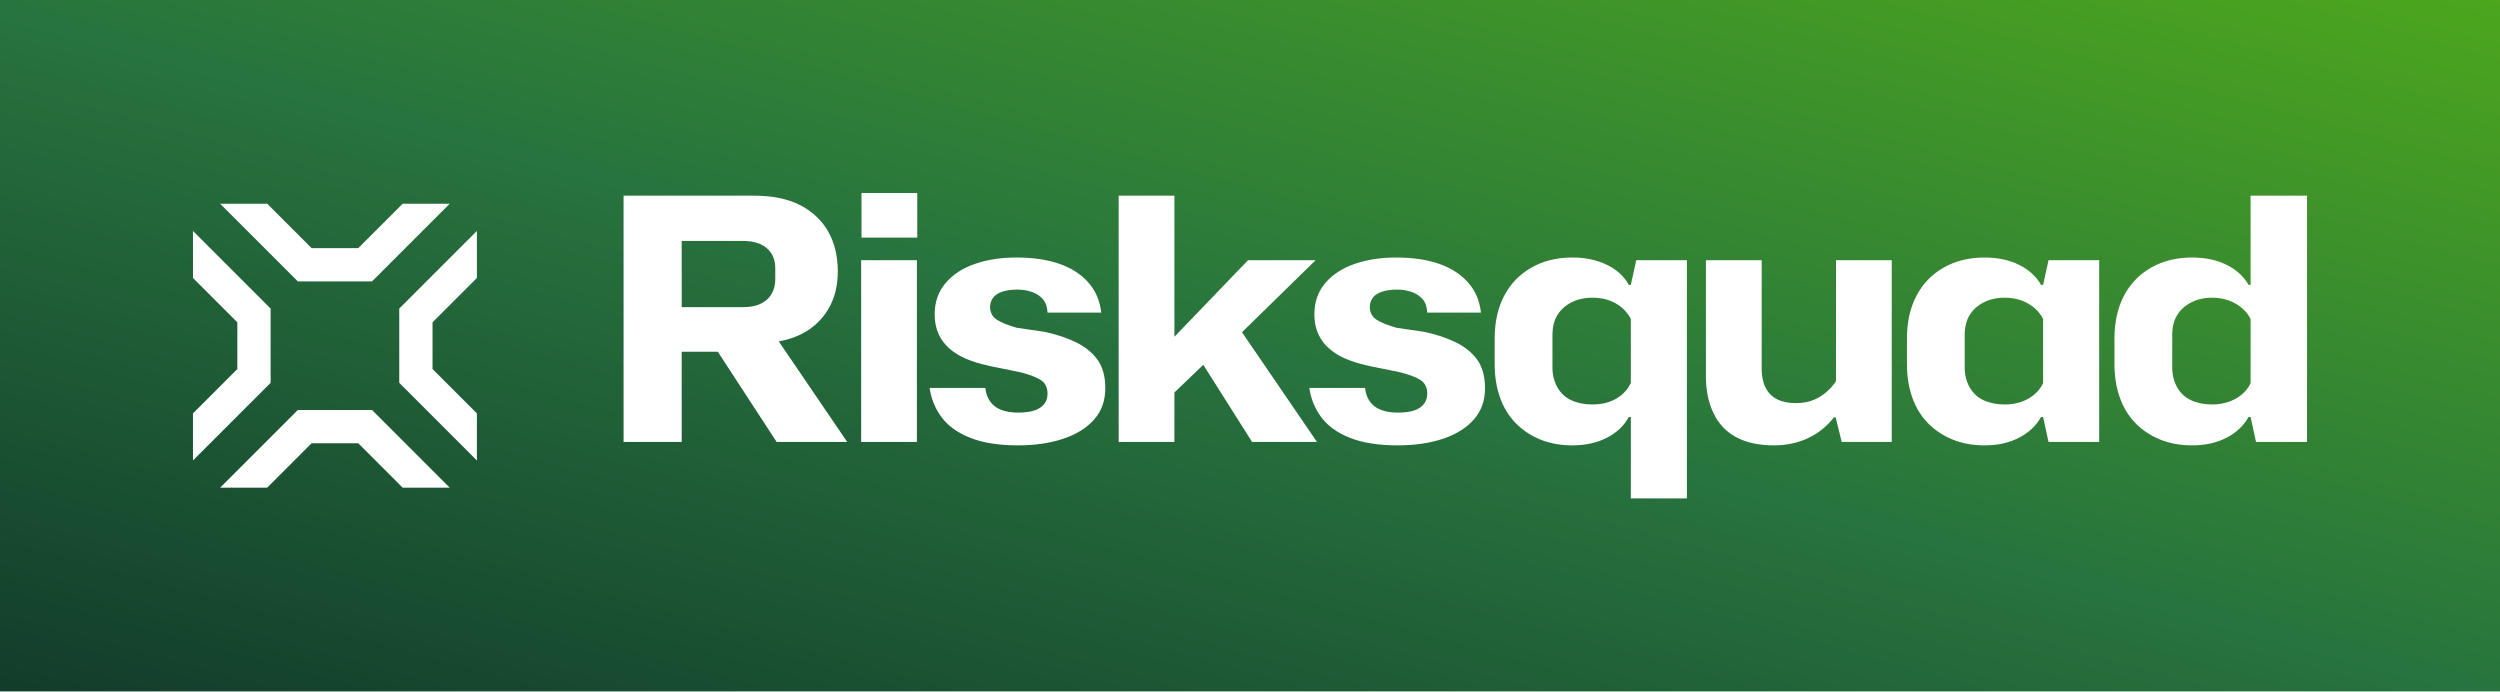
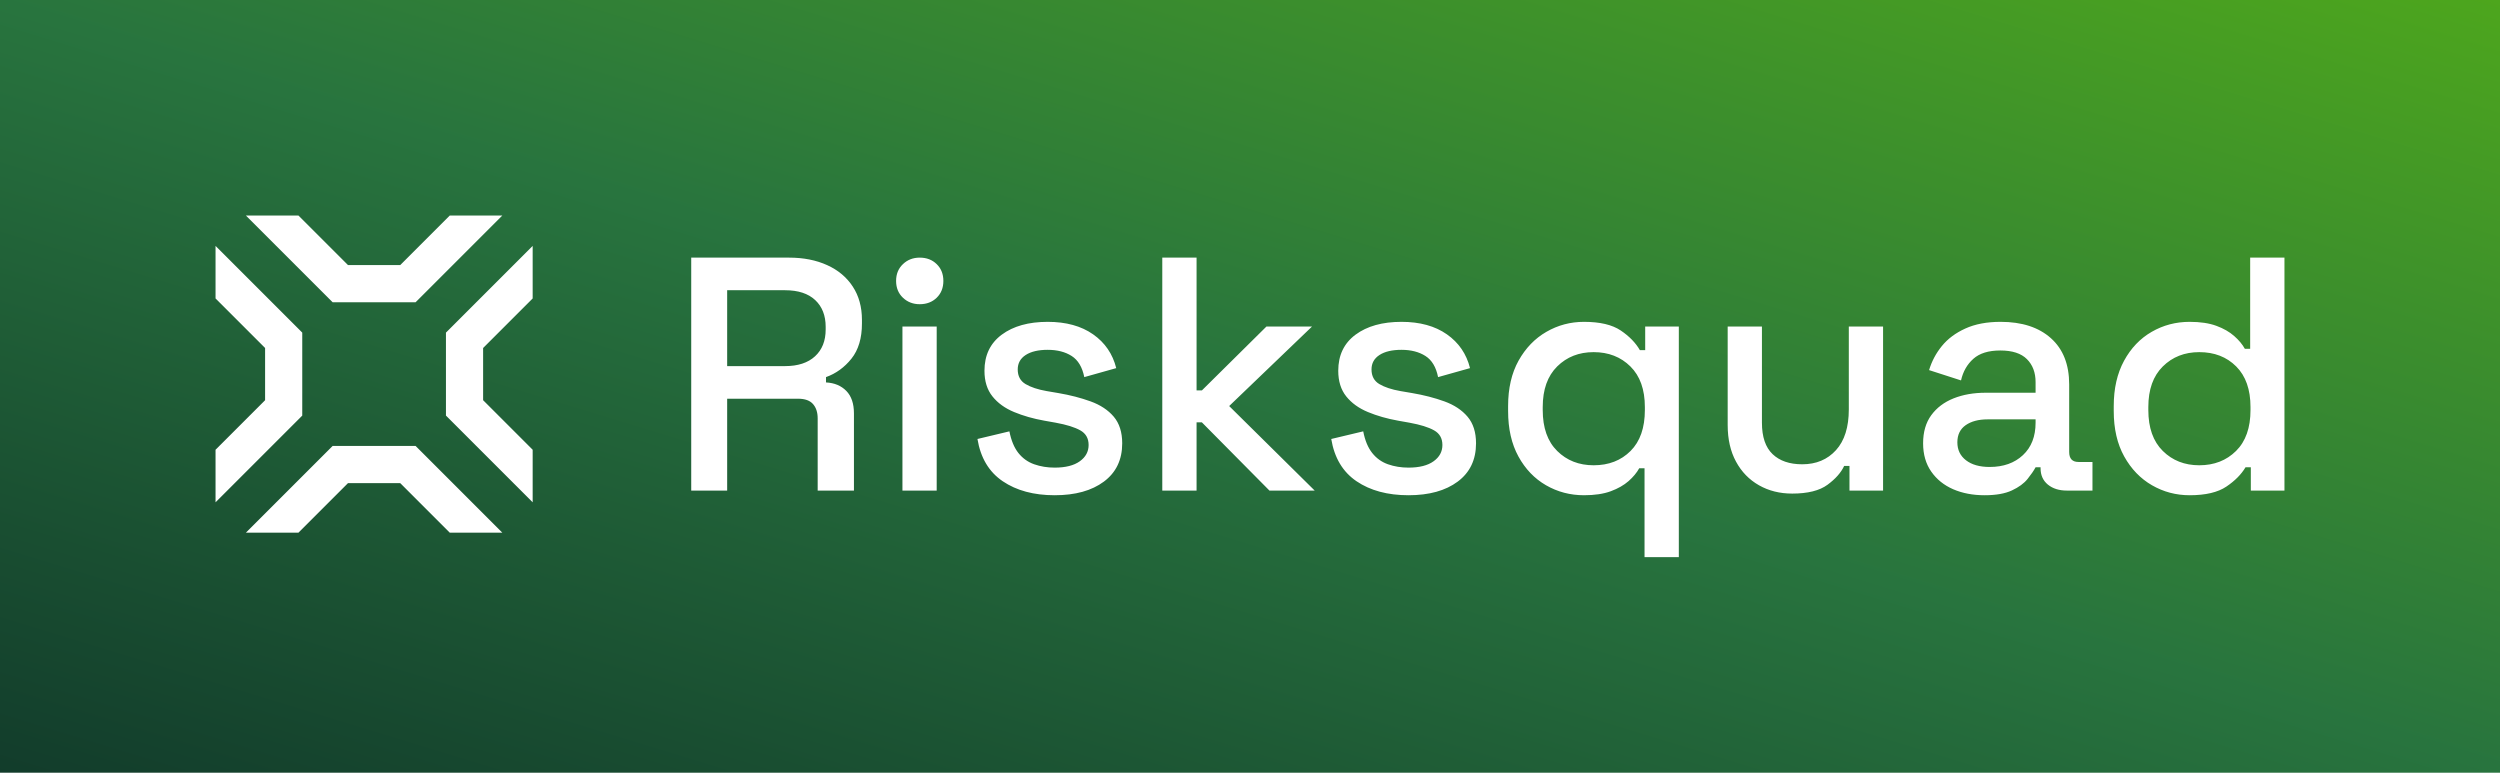
- <svg xmlns="http://www.w3.org/2000/svg" viewBox="0 0 845.32 233.77" width="845.32" height="233.77" role="img">
+ <svg xmlns="http://www.w3.org/2000/svg" viewBox="0 0 756.81 233.91" width="756.81" height="233.91" role="img">
  <defs>
    <linearGradient id="field" x1="0" y1="1" x2="1" y2="0">
      <stop offset="0" stop-color="#123c2b" />
      <stop offset="0.5" stop-color="#28743e" />
      <stop offset="1" stop-color="#4da61d" />
    </linearGradient>
  </defs>
-   <rect width="845.32" height="233.77" fill="url(#field)" />
+   <rect width="756.81" height="233.91" fill="url(#field)" />
  <g transform="translate(65.25 65.25)">
-     <path fill="#ffffff" d="M9.19 3.64L25.1 3.64L40.1 18.64L55.9 18.64L70.9 3.64L86.81 3.64L60.56 29.89L35.44 29.89ZM96 12.83L96 28.74L81 43.74L81 59.53L96 74.53L96 90.44L69.75 64.19L69.75 39.08ZM86.81 99.64L70.9 99.64L55.9 84.64L40.1 84.64L25.1 99.64L9.19 99.64L35.44 73.39L60.56 73.39ZM0 90.44L0 74.53L15 59.53L15 43.74L0 28.74L0 12.83L26.25 39.08L26.25 64.19Z" />
-     <path fill="#ffffff" d="M145.6 84.19L145.6 0.91L189.58 0.91Q199.06 0.91 205.29 4.11Q211.51 7.31 214.77 13.02Q218.03 18.74 218.03 26.5Q218.03 33.13 215.46 38.1Q212.88 43.07 208.37 46.15Q203.86 49.24 197.58 50.27L197.01 50.15L197.12 48.78L221.22 84.19L197.35 84.19L177.47 53.69L163.53 53.69L163.53 38.61L185.92 38.61Q191.29 38.61 194.09 36.04Q196.89 33.47 196.89 29.13L196.89 25.48Q196.89 21.13 194.04 18.68Q191.18 16.22 185.92 16.22L165.25 16.22L165.25 84.19ZM225.93 84.19L225.93 22.73L244.78 22.73L244.78 84.19ZM226.05 15.08L226.05 0L244.9 0L244.9 15.08ZM278.89 85.34Q269.3 85.34 262.9 82.82Q256.5 80.31 253.19 75.91Q249.88 71.51 249.08 65.92L267.93 65.92Q268.16 68.54 269.53 70.49Q270.9 72.43 273.3 73.34Q275.7 74.26 279.01 74.26Q284.15 74.26 286.55 72.54Q288.95 70.83 288.95 67.86Q288.95 64.66 286.55 63.17Q284.15 61.69 279.47 60.55L269.87 58.61Q262.79 57.12 258.73 54.72Q254.68 52.32 252.73 48.89Q250.79 45.47 250.79 41.01Q250.79 34.84 254.45 30.5Q258.1 26.16 264.39 23.99Q270.67 21.82 278.32 21.82Q286.78 21.82 292.89 23.93Q299 26.05 302.71 30.22Q306.43 34.39 307.11 40.44L288.95 40.44Q288.83 37.58 287.4 35.93Q285.98 34.27 283.69 33.47Q281.41 32.67 278.78 32.67Q275.81 32.67 273.7 33.36Q271.58 34.04 270.55 35.41Q269.53 36.79 269.53 38.5Q269.53 41.24 271.64 42.73Q273.75 44.21 278.55 45.58L287.92 46.95Q293.86 48.21 298.49 50.44Q303.11 52.66 305.8 56.32Q308.48 59.98 308.48 66.03Q308.48 72.31 304.71 76.6Q300.94 80.88 294.26 83.11Q287.58 85.34 278.89 85.34ZM313 84.19L313 0.91L331.85 0.91L331.85 84.19ZM358.12 84.19L339.62 54.95L353.67 45.58L380.06 84.19ZM330.48 68.77L330.71 49.81L356.75 22.73L379.6 22.73L348.3 53.35L346.81 53.12ZM407.29 85.34Q397.69 85.34 391.29 82.82Q384.89 80.31 381.58 75.91Q378.27 71.51 377.47 65.92L396.32 65.92Q396.55 68.54 397.92 70.49Q399.29 72.43 401.69 73.34Q404.09 74.26 407.4 74.26Q412.54 74.26 414.94 72.54Q417.34 70.83 417.34 67.86Q417.34 64.66 414.94 63.17Q412.54 61.69 407.86 60.55L398.26 58.61Q391.18 57.12 387.12 54.72Q383.07 52.32 381.12 48.89Q379.18 45.47 379.18 41.01Q379.18 34.84 382.84 30.5Q386.49 26.16 392.78 23.99Q399.06 21.82 406.71 21.82Q415.17 21.82 421.28 23.93Q427.39 26.05 431.1 30.22Q434.82 34.39 435.5 40.44L417.34 40.44Q417.22 37.58 415.8 35.93Q414.37 34.27 412.08 33.47Q409.8 32.67 407.17 32.67Q404.2 32.67 402.09 33.36Q399.97 34.04 398.95 35.41Q397.92 36.79 397.92 38.5Q397.92 41.24 400.03 42.73Q402.14 44.21 406.94 45.58L416.31 46.95Q422.25 48.21 426.88 50.44Q431.5 52.66 434.19 56.32Q436.87 59.98 436.87 66.03Q436.87 72.31 433.1 76.6Q429.33 80.88 422.65 83.11Q415.97 85.34 407.29 85.34ZM486.18 103.27L486.18 75.74L485.5 75.74Q483.1 80.2 478.07 82.77Q473.04 85.34 466.42 85.34Q460.36 85.34 455.51 83.34Q450.65 81.34 447.17 77.74Q443.68 74.14 441.91 69.06Q440.14 63.97 440.14 57.92L440.14 49.24Q440.14 40.9 443.34 34.79Q446.54 28.67 452.54 25.25Q458.53 21.82 466.42 21.82Q473.04 21.82 478.07 24.28Q483.1 26.73 485.5 31.07L486.18 31.07L488.01 22.73L505.14 22.73L505.14 103.27ZM473.16 71.51Q477.84 71.51 481.21 69.57Q484.58 67.63 486.18 64.2L486.18 42.61Q484.58 39.41 481.21 37.41Q477.84 35.41 473.16 35.41Q469.16 35.41 466.07 37.01Q462.99 38.61 461.33 41.3Q459.68 43.98 459.68 48.1L459.68 59.06Q459.68 62.72 461.33 65.69Q462.99 68.66 466.07 70.09Q469.16 71.51 473.16 71.51ZM574.4 22.73L574.4 84.19L557.49 84.19L555.43 75.86L554.86 75.86Q551.32 80.42 546.12 82.88Q540.93 85.34 534.53 85.34Q526.99 85.34 521.85 82.6Q516.71 79.85 514.14 74.48Q511.57 69.12 511.57 62.15L511.57 22.73L530.42 22.73L530.42 59.52Q530.42 63.17 531.73 65.8Q533.04 68.43 535.61 69.74Q538.18 71.06 541.95 71.06Q546.52 71.06 549.95 69Q553.38 66.94 555.55 63.63L555.55 22.73ZM605.81 85.34Q599.76 85.34 594.9 83.34Q590.05 81.34 586.56 77.74Q583.08 74.14 581.31 69.06Q579.54 63.97 579.54 57.92L579.54 49.24Q579.54 40.9 582.74 34.79Q585.94 28.67 591.93 25.25Q597.93 21.82 605.81 21.82Q612.44 21.82 617.41 24.28Q622.38 26.73 624.89 31.07L625.58 31.07L627.41 22.73L644.54 22.73L644.54 84.19L627.41 84.19L625.58 75.74L624.89 75.74Q622.38 80.2 617.41 82.77Q612.44 85.34 605.81 85.34ZM612.55 71.51Q617.12 71.51 620.55 69.57Q623.98 67.63 625.58 64.32L625.58 42.61Q623.98 39.41 620.55 37.41Q617.12 35.41 612.55 35.41Q608.56 35.41 605.47 37.01Q602.39 38.61 600.73 41.3Q599.07 43.98 599.07 48.1L599.07 59.06Q599.07 62.72 600.73 65.69Q602.39 68.66 605.47 70.09Q608.56 71.51 612.55 71.51ZM675.98 85.34Q669.93 85.34 665.07 83.34Q660.22 81.34 656.73 77.74Q653.25 74.14 651.48 69.06Q649.71 63.97 649.71 57.92L649.71 49.24Q649.71 40.9 652.9 34.79Q656.1 28.67 662.1 25.25Q668.1 21.82 675.98 21.82Q682.61 21.82 687.58 24.28Q692.55 26.73 695.06 31.07L695.74 31.07L695.74 0.91L714.82 0.91L714.82 84.19L697.57 84.19L695.74 75.74L695.06 75.74Q692.55 80.2 687.58 82.77Q682.61 85.34 675.98 85.34ZM682.72 71.51Q687.18 71.51 690.66 69.57Q694.15 67.63 695.74 64.32L695.74 42.61Q694.15 39.41 690.66 37.41Q687.18 35.41 682.72 35.41Q678.72 35.41 675.64 37.01Q672.55 38.61 670.9 41.3Q669.24 43.98 669.24 48.1L669.24 59.06Q669.24 62.72 670.9 65.69Q672.55 68.66 675.64 70.09Q678.72 71.51 682.72 71.51Z" />
+     <path fill="#ffffff" d="M9.19 0L25.1 0L40.1 15L55.9 15L70.9 0L86.81 0L60.56 26.25L35.44 26.25ZM96 9.19L96 25.1L81 40.1L81 55.9L96 70.9L96 86.81L69.75 60.56L69.75 35.44ZM86.81 96L70.9 96L55.9 81L40.1 81L25.1 96L9.19 96L35.44 69.75L60.56 69.75ZM0 86.81L0 70.9L15 55.9L15 40.1L0 25.1L0 9.19L26.25 35.44L26.25 60.56Z" />
+     <path fill="#ffffff" d="M144 83.26L144 12.74L173.62 12.74Q180.17 12.74 185.15 15.01Q190.14 17.27 192.91 21.51Q195.68 25.74 195.68 31.58L195.68 32.69Q195.68 39.34 192.51 43.32Q189.33 47.29 184.8 48.91L184.8 50.52Q188.63 50.72 190.95 53.09Q193.26 55.45 193.26 59.89L193.26 83.26L182.28 83.26L182.28 61.4Q182.28 58.68 180.87 57.07Q179.46 55.45 176.34 55.45L154.88 55.45L154.88 83.26ZM154.88 45.58L172.41 45.58Q178.25 45.58 181.48 42.61Q184.7 39.64 184.7 34.5L184.7 33.69Q184.7 28.56 181.53 25.59Q178.35 22.61 172.41 22.61L154.88 22.61ZM207.94 83.26L207.94 33.59L218.31 33.59L218.31 83.26ZM213.17 26.84Q210.15 26.84 208.09 24.88Q206.02 22.92 206.02 19.79Q206.02 16.67 208.09 14.71Q210.15 12.74 213.17 12.74Q216.3 12.74 218.31 14.71Q220.33 16.67 220.33 19.79Q220.33 22.92 218.31 24.88Q216.3 26.84 213.17 26.84ZM254.02 84.67Q244.55 84.67 238.31 80.44Q232.06 76.21 230.65 67.64L240.32 65.33Q241.13 69.46 243.04 71.88Q244.96 74.29 247.83 75.3Q250.7 76.31 254.02 76.31Q258.96 76.31 261.63 74.39Q264.3 72.48 264.3 69.46Q264.3 66.44 261.78 65.03Q259.26 63.61 254.33 62.71L250.9 62.1Q245.86 61.2 241.73 59.48Q237.6 57.77 235.19 54.75Q232.77 51.73 232.77 46.99Q232.77 39.94 238.01 36.06Q243.24 32.18 251.91 32.18Q260.27 32.18 265.66 35.96Q271.05 39.74 272.66 46.19L262.99 48.91Q262.08 44.37 259.16 42.51Q256.24 40.65 251.91 40.65Q247.68 40.65 245.26 42.21Q242.84 43.77 242.84 46.59Q242.84 49.61 245.21 51.02Q247.58 52.43 251.61 53.14L255.13 53.74Q260.47 54.65 264.9 56.26Q269.34 57.87 271.91 60.89Q274.47 63.92 274.47 68.95Q274.47 76.41 268.93 80.54Q263.39 84.67 254.02 84.67ZM286.6 83.26L286.6 12.74L296.98 12.74L296.98 52.94L298.59 52.94L318.14 33.59L331.94 33.59L306.85 57.67L332.74 83.26L319.04 83.26L298.59 62.61L296.98 62.61L296.98 83.26ZM361.13 84.67Q351.66 84.67 345.41 80.44Q339.17 76.21 337.75 67.64L347.43 65.33Q348.23 69.46 350.15 71.88Q352.06 74.29 354.93 75.3Q357.8 76.31 361.13 76.31Q366.06 76.31 368.73 74.39Q371.4 72.48 371.4 69.46Q371.4 66.44 368.88 65.03Q366.37 63.61 361.43 62.71L358 62.1Q352.97 61.2 348.84 59.48Q344.71 57.77 342.29 54.75Q339.87 51.73 339.87 46.99Q339.87 39.94 345.11 36.06Q350.35 32.18 359.01 32.18Q367.37 32.18 372.76 35.96Q378.15 39.74 379.76 46.19L370.09 48.91Q369.19 44.37 366.26 42.51Q363.34 40.65 359.01 40.65Q354.78 40.65 352.36 42.21Q349.94 43.77 349.94 46.59Q349.94 49.61 352.31 51.02Q354.68 52.43 358.71 53.14L362.23 53.74Q367.57 54.65 372.01 56.26Q376.44 57.87 379.01 60.89Q381.58 63.92 381.58 68.95Q381.58 76.41 376.04 80.54Q370.5 84.67 361.13 84.67ZM432.59 103.41L432.59 76.51L430.98 76.51Q429.87 78.52 427.76 80.39Q425.64 82.25 422.37 83.46Q419.09 84.67 414.26 84.67Q408.01 84.67 402.77 81.65Q397.53 78.63 394.41 72.93Q391.29 67.24 391.29 59.18L391.29 57.67Q391.29 49.61 394.46 43.92Q397.64 38.23 402.87 35.21Q408.11 32.18 414.26 32.18Q421.51 32.18 425.39 34.8Q429.27 37.42 431.18 40.75L432.79 40.75L432.79 33.59L442.97 33.59L442.97 103.41ZM417.18 75.6Q424.03 75.6 428.36 71.27Q432.69 66.94 432.69 58.88L432.69 57.97Q432.69 50.01 428.31 45.68Q423.93 41.35 417.18 41.35Q410.53 41.35 406.15 45.68Q401.77 50.01 401.77 57.97L401.77 58.88Q401.77 66.94 406.15 71.27Q410.53 75.6 417.18 75.6ZM477.3 84.17Q471.66 84.17 467.23 81.65Q462.79 79.13 460.28 74.49Q457.76 69.86 457.76 63.41L457.76 33.59L468.13 33.59L468.13 62.71Q468.13 69.16 471.36 72.23Q474.58 75.3 480.32 75.3Q486.67 75.3 490.55 71.02Q494.43 66.74 494.43 58.68L494.43 33.59L504.8 33.59L504.8 83.26L494.63 83.26L494.63 75.8L493.02 75.8Q491.61 78.83 487.98 81.5Q484.35 84.17 477.3 84.17ZM535.55 84.67Q530.21 84.67 526.03 82.86Q521.85 81.04 519.39 77.52Q516.92 73.99 516.92 68.95Q516.92 63.82 519.39 60.44Q521.85 57.07 526.13 55.35Q530.42 53.64 535.86 53.64L550.97 53.64L550.97 50.42Q550.97 46.09 548.35 43.47Q545.73 40.85 540.29 40.85Q534.95 40.85 532.13 43.37Q529.31 45.88 528.4 49.91L518.73 46.79Q519.94 42.76 522.61 39.49Q525.28 36.21 529.71 34.2Q534.14 32.18 540.39 32.18Q550.06 32.18 555.6 37.12Q561.14 42.06 561.14 51.12L561.14 71.57Q561.14 74.6 563.96 74.6L568.19 74.6L568.19 83.26L560.44 83.26Q556.91 83.26 554.69 81.45Q552.48 79.63 552.48 76.51L552.48 76.21L550.97 76.21Q550.16 77.72 548.55 79.73Q546.94 81.75 543.81 83.21Q540.69 84.67 535.55 84.67ZM537.07 76.11Q543.31 76.11 547.14 72.53Q550.97 68.95 550.97 62.71L550.97 61.7L536.46 61.7Q532.33 61.7 529.81 63.46Q527.29 65.23 527.29 68.65Q527.29 72.08 529.91 74.09Q532.53 76.11 537.07 76.11ZM597.6 84.67Q591.45 84.67 586.21 81.65Q580.97 78.63 577.8 72.93Q574.63 67.24 574.63 59.18L574.63 57.67Q574.63 49.71 577.75 43.97Q580.87 38.23 586.11 35.21Q591.35 32.18 597.6 32.18Q602.43 32.18 605.71 33.39Q608.98 34.6 611.09 36.47Q613.21 38.33 614.32 40.34L615.93 40.34L615.93 12.74L626.31 12.74L626.31 83.26L616.13 83.26L616.13 76.21L614.52 76.21Q612.61 79.43 608.73 82.05Q604.85 84.67 597.6 84.67ZM600.52 75.6Q607.27 75.6 611.65 71.27Q616.03 66.94 616.03 58.88L616.03 57.97Q616.03 50.01 611.7 45.68Q607.37 41.35 600.52 41.35Q593.87 41.35 589.49 45.68Q585.1 50.01 585.1 57.97L585.1 58.88Q585.1 66.94 589.49 71.27Q593.87 75.6 600.52 75.6Z" />
  </g>
</svg>
